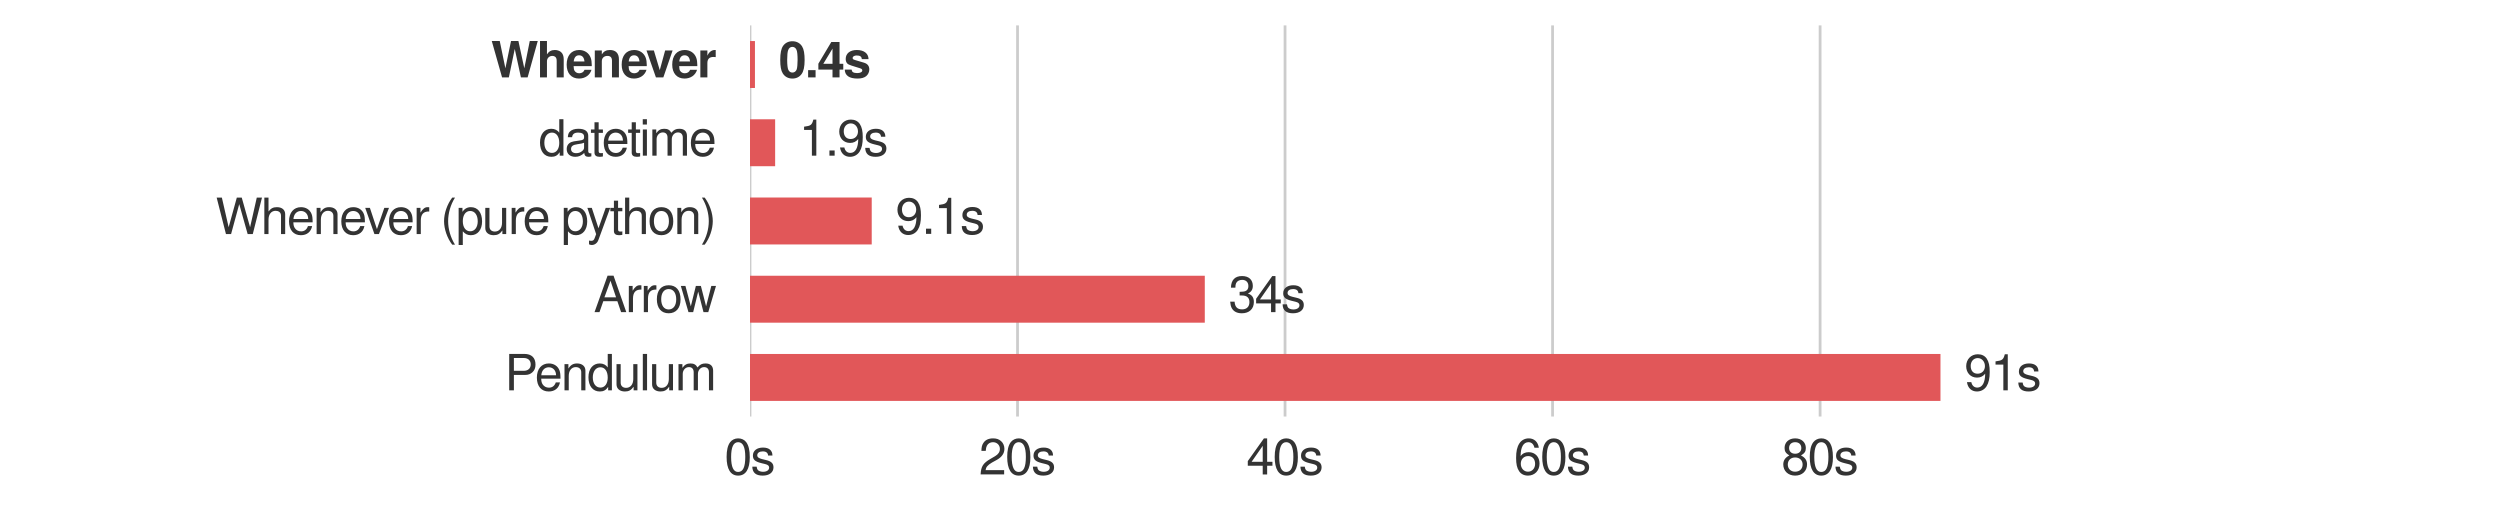
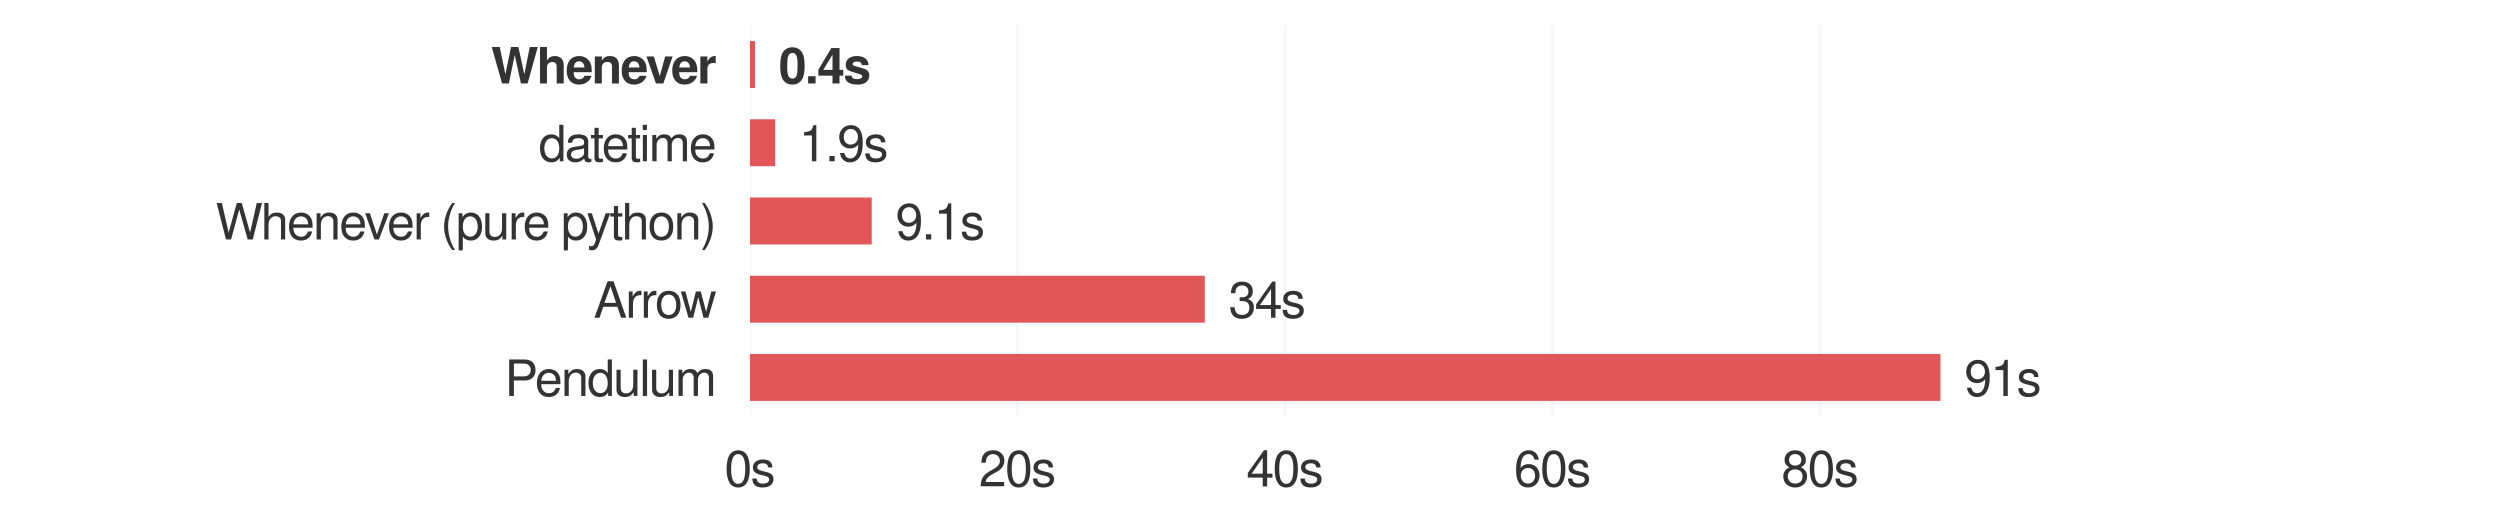
<svg xmlns="http://www.w3.org/2000/svg" width="450pt" height="91.44pt" viewBox="0 0 450 91.44" version="1.1">
  <defs>
    <style type="text/css">*{stroke-linejoin: round; stroke-linecap: butt}</style>
  </defs>
  <g id="figure_1">
    <g id="patch_1">
-       <path d="M 0 91.44  L 450 91.44  L 450 0  L 0 0  L 0 91.44  z " style="fill: none; opacity: 0" />
+       <path d="M 0 91.44 L 450 91.44 L 450 0 L 0 0 L 0 91.44 z " style="fill: none; opacity: 0" />
    </g>
    <g id="axes_1">
      <g id="patch_2">
-         <path d="M 135 74.981  L 360 74.981  L 360 4.572  L 135 4.572  L 135 74.981  z " style="fill: none" />
+         <path d="M 135 74.981 L 360 74.981 L 360 4.572 L 135 4.572 L 135 74.981 z " style="fill: none" />
      </g>
      <g id="matplotlib.axis_1">
        <g id="xtick_1">
          <g id="line2d_1">
-             <path d="M 135 74.981  L 135 4.572  " clip-path="url(#p12b091b05b)" style="fill: none; stroke: #cccccc; stroke-width: 0.5; stroke-linecap: square" />
+             <path d="M 135 74.981 L 135 4.572 " clip-path="url(#p130c6dc873)" style="fill: none; stroke: #cccccc; stroke-opacity: 0.15; stroke-width: 0.5; stroke-linecap: square" />
          </g>
          <g id="line2d_2" />
          <g id="text_1">
-             <text style="font-size: 9px; font-family: -apple-system, BlinkMacSystemFont, 'Segoe UI', Helvetica, Arial, sans-serif; letter-spacing: -0.3px; text-anchor: middle; fill: #333333" x="135" y="85.407" transform="rotate(-0 135 85.40736)">0s</text>
+             <text style="font-size: 9px; font-family: -apple-system, BlinkMacSystemFont, 'Segoe UI', Helvetica, Arial, sans-serif; letter-spacing: -0.3px; text-anchor: middle; fill: #333333" x="135" y="87.549" transform="rotate(-0 135 87.5488)">0s</text>
          </g>
        </g>
        <g id="xtick_2">
          <g id="line2d_3">
-             <path d="M 183.154 74.981  L 183.154 4.572  " clip-path="url(#p12b091b05b)" style="fill: none; stroke: #cccccc; stroke-width: 0.5; stroke-linecap: square" />
+             <path d="M 183.154 74.981 L 183.154 4.572 " clip-path="url(#p130c6dc873)" style="fill: none; stroke: #cccccc; stroke-opacity: 0.15; stroke-width: 0.5; stroke-linecap: square" />
          </g>
          <g id="line2d_4" />
          <g id="text_2">
-             <text style="font-size: 9px; font-family: -apple-system, BlinkMacSystemFont, 'Segoe UI', Helvetica, Arial, sans-serif; letter-spacing: -0.3px; text-anchor: middle; fill: #333333" x="183.154" y="85.407" transform="rotate(-0 183.1541 85.40736)">20s</text>
+             <text style="font-size: 9px; font-family: -apple-system, BlinkMacSystemFont, 'Segoe UI', Helvetica, Arial, sans-serif; letter-spacing: -0.3px; text-anchor: middle; fill: #333333" x="183.154" y="87.549" transform="rotate(-0 183.1541 87.5488)">20s</text>
          </g>
        </g>
        <g id="xtick_3">
          <g id="line2d_5">
-             <path d="M 231.308 74.981  L 231.308 4.572  " clip-path="url(#p12b091b05b)" style="fill: none; stroke: #cccccc; stroke-width: 0.5; stroke-linecap: square" />
+             <path d="M 231.308 74.981 L 231.308 4.572 " clip-path="url(#p130c6dc873)" style="fill: none; stroke: #cccccc; stroke-opacity: 0.15; stroke-width: 0.5; stroke-linecap: square" />
          </g>
          <g id="line2d_6" />
          <g id="text_3">
-             <text style="font-size: 9px; font-family: -apple-system, BlinkMacSystemFont, 'Segoe UI', Helvetica, Arial, sans-serif; letter-spacing: -0.3px; text-anchor: middle; fill: #333333" x="231.308" y="85.407" transform="rotate(-0 231.3082 85.40736)">40s</text>
+             <text style="font-size: 9px; font-family: -apple-system, BlinkMacSystemFont, 'Segoe UI', Helvetica, Arial, sans-serif; letter-spacing: -0.3px; text-anchor: middle; fill: #333333" x="231.308" y="87.549" transform="rotate(-0 231.3082 87.5488)">40s</text>
          </g>
        </g>
        <g id="xtick_4">
          <g id="line2d_7">
-             <path d="M 279.462 74.981  L 279.462 4.572  " clip-path="url(#p12b091b05b)" style="fill: none; stroke: #cccccc; stroke-width: 0.5; stroke-linecap: square" />
+             <path d="M 279.462 74.981 L 279.462 4.572 " clip-path="url(#p130c6dc873)" style="fill: none; stroke: #cccccc; stroke-opacity: 0.15; stroke-width: 0.5; stroke-linecap: square" />
          </g>
          <g id="line2d_8" />
          <g id="text_4">
-             <text style="font-size: 9px; font-family: -apple-system, BlinkMacSystemFont, 'Segoe UI', Helvetica, Arial, sans-serif; letter-spacing: -0.3px; text-anchor: middle; fill: #333333" x="279.462" y="85.407" transform="rotate(-0 279.4623 85.40736)">60s</text>
+             <text style="font-size: 9px; font-family: -apple-system, BlinkMacSystemFont, 'Segoe UI', Helvetica, Arial, sans-serif; letter-spacing: -0.3px; text-anchor: middle; fill: #333333" x="279.462" y="87.549" transform="rotate(-0 279.4623 87.5488)">60s</text>
          </g>
        </g>
        <g id="xtick_5">
          <g id="line2d_9">
-             <path d="M 327.616 74.981  L 327.616 4.572  " clip-path="url(#p12b091b05b)" style="fill: none; stroke: #cccccc; stroke-width: 0.5; stroke-linecap: square" />
+             <path d="M 327.616 74.981 L 327.616 4.572 " clip-path="url(#p130c6dc873)" style="fill: none; stroke: #cccccc; stroke-opacity: 0.15; stroke-width: 0.5; stroke-linecap: square" />
          </g>
          <g id="line2d_10" />
          <g id="text_5">
-             <text style="font-size: 9px; font-family: -apple-system, BlinkMacSystemFont, 'Segoe UI', Helvetica, Arial, sans-serif; letter-spacing: -0.3px; text-anchor: middle; fill: #333333" x="327.616" y="85.407" transform="rotate(-0 327.6164 85.40736)">80s</text>
+             <text style="font-size: 9px; font-family: -apple-system, BlinkMacSystemFont, 'Segoe UI', Helvetica, Arial, sans-serif; letter-spacing: -0.3px; text-anchor: middle; fill: #333333" x="327.616" y="87.549" transform="rotate(-0 327.6164 87.5488)">80s</text>
          </g>
        </g>
      </g>
      <g id="matplotlib.axis_2">
        <g id="ytick_1">
          <g id="line2d_11" />
          <g id="text_6">
-             <text style="font-weight: 700; font-size: 9px; font-family: -apple-system, BlinkMacSystemFont, 'Segoe UI', Helvetica, Arial, sans-serif; letter-spacing: -0.3px; text-anchor: end; fill: #333333" x="129" y="13.94" transform="rotate(-0 129 13.93952)">Whenever</text>
+             <text style="font-weight: 700; font-size: 9px; font-family: -apple-system, BlinkMacSystemFont, 'Segoe UI', Helvetica, Arial, sans-serif; letter-spacing: -0.3px; text-anchor: end; fill: #333333" x="129" y="15.024" transform="rotate(-0 129 15.02388)">Whenever</text>
          </g>
        </g>
        <g id="ytick_2">
          <g id="line2d_12" />
          <g id="text_7">
-             <text style="font-size: 9px; font-family: -apple-system, BlinkMacSystemFont, 'Segoe UI', Helvetica, Arial, sans-serif; letter-spacing: -0.3px; text-anchor: end; fill: #333333" x="129" y="28.021" transform="rotate(-0 129 28.02128)">datetime</text>
+             <text style="font-size: 9px; font-family: -apple-system, BlinkMacSystemFont, 'Segoe UI', Helvetica, Arial, sans-serif; letter-spacing: -0.3px; text-anchor: end; fill: #333333" x="129" y="29.02" transform="rotate(-0 129 29.02014)">datetime</text>
          </g>
        </g>
        <g id="ytick_3">
          <g id="line2d_13" />
          <g id="text_8">
-             <text style="font-size: 9px; font-family: -apple-system, BlinkMacSystemFont, 'Segoe UI', Helvetica, Arial, sans-serif; letter-spacing: -0.3px; text-anchor: end; fill: #333333" x="129" y="42.134" transform="rotate(-0 129 42.13398)">Whenever (pure python)</text>
+             <text style="font-size: 9px; font-family: -apple-system, BlinkMacSystemFont, 'Segoe UI', Helvetica, Arial, sans-serif; letter-spacing: -0.3px; text-anchor: end; fill: #333333" x="129" y="43.102" transform="rotate(-0 129 43.1019)">Whenever (pure python)</text>
          </g>
        </g>
        <g id="ytick_4">
          <g id="line2d_14" />
          <g id="text_9">
-             <text style="font-size: 9px; font-family: -apple-system, BlinkMacSystemFont, 'Segoe UI', Helvetica, Arial, sans-serif; letter-spacing: -0.3px; text-anchor: end; fill: #333333" x="129" y="56.185" transform="rotate(-0 129 56.1848)">Arrow</text>
+             <text style="font-size: 9px; font-family: -apple-system, BlinkMacSystemFont, 'Segoe UI', Helvetica, Arial, sans-serif; letter-spacing: -0.3px; text-anchor: end; fill: #333333" x="129" y="57.184" transform="rotate(-0 129 57.18366)">Arrow</text>
          </g>
        </g>
        <g id="ytick_5">
          <g id="line2d_15" />
          <g id="text_10">
-             <text style="font-size: 9px; font-family: -apple-system, BlinkMacSystemFont, 'Segoe UI', Helvetica, Arial, sans-serif; letter-spacing: -0.3px; text-anchor: end; fill: #333333" x="129" y="70.267" transform="rotate(-0 129 70.26656)">Pendulum</text>
+             <text style="font-size: 9px; font-family: -apple-system, BlinkMacSystemFont, 'Segoe UI', Helvetica, Arial, sans-serif; letter-spacing: -0.3px; text-anchor: end; fill: #333333" x="129" y="71.265" transform="rotate(-0 129 71.26542)">Pendulum</text>
          </g>
        </g>
      </g>
      <g id="patch_3">
-         <path d="M 135 15.837  L 135.891 15.837  L 135.891 7.388  L 135 7.388  z " clip-path="url(#p12b091b05b)" style="fill: #e15759" />
+         <path d="M 135 15.837 L 135.891 15.837 L 135.891 7.388 L 135 7.388 z " clip-path="url(#p130c6dc873)" style="fill: #e15759" />
      </g>
      <g id="patch_4">
-         <path d="M 135 29.919  L 139.526 29.919  L 139.526 21.47  L 135 21.47  z " clip-path="url(#p12b091b05b)" style="fill: #e15759" />
+         <path d="M 135 29.919 L 139.526 29.919 L 139.526 21.47 L 135 21.47 z " clip-path="url(#p130c6dc873)" style="fill: #e15759" />
      </g>
      <g id="patch_5">
-         <path d="M 135 44.001  L 156.91 44.001  L 156.91 35.552  L 135 35.552  z " clip-path="url(#p12b091b05b)" style="fill: #e15759" />
+         <path d="M 135 44.001 L 156.91 44.001 L 156.91 35.552 L 135 35.552 z " clip-path="url(#p130c6dc873)" style="fill: #e15759" />
      </g>
      <g id="patch_6">
-         <path d="M 135 58.083  L 216.862 58.083  L 216.862 49.634  L 135 49.634  z " clip-path="url(#p12b091b05b)" style="fill: #e15759" />
+         <path d="M 135 58.083 L 216.862 58.083 L 216.862 49.634 L 135 49.634 z " clip-path="url(#p130c6dc873)" style="fill: #e15759" />
      </g>
      <g id="patch_7">
-         <path d="M 135 72.164  L 349.286 72.164  L 349.286 63.715  L 135 63.715  z " clip-path="url(#p12b091b05b)" style="fill: #e15759" />
+         <path d="M 135 72.164 L 349.286 72.164 L 349.286 63.715 L 135 63.715 z " clip-path="url(#p130c6dc873)" style="fill: #e15759" />
      </g>
      <g id="text_11">
-         <text style="font-weight: 700; font-size: 9px; font-family: -apple-system, BlinkMacSystemFont, 'Segoe UI', Helvetica, Arial, sans-serif; letter-spacing: -0.3px; text-anchor: start; fill: #333333" x="140.177" y="13.94" transform="rotate(-0 140.1766 13.93952)">0.4s</text>
+         <text style="font-weight: 700; font-size: 9px; font-family: -apple-system, BlinkMacSystemFont, 'Segoe UI', Helvetica, Arial, sans-serif; letter-spacing: -0.3px; text-anchor: start; fill: #333333" x="140.177" y="15.024" transform="rotate(-0 140.1766 15.02388)">0.4s</text>
      </g>
      <g id="text_12">
-         <text style="font-size: 9px; font-family: -apple-system, BlinkMacSystemFont, 'Segoe UI', Helvetica, Arial, sans-serif; letter-spacing: -0.3px; text-anchor: start; fill: #333333" x="143.812" y="28.021" transform="rotate(-0 143.8122 28.02128)">1.9s</text>
+         <text style="font-size: 9px; font-family: -apple-system, BlinkMacSystemFont, 'Segoe UI', Helvetica, Arial, sans-serif; letter-spacing: -0.3px; text-anchor: start; fill: #333333" x="143.812" y="29.02" transform="rotate(-0 143.8122 29.02014)">1.9s</text>
      </g>
      <g id="text_13">
-         <text style="font-size: 9px; font-family: -apple-system, BlinkMacSystemFont, 'Segoe UI', Helvetica, Arial, sans-serif; letter-spacing: -0.3px; text-anchor: start; fill: #333333" x="161.196" y="42.103" transform="rotate(-0 161.1958 42.10304)">9.1s</text>
+         <text style="font-size: 9px; font-family: -apple-system, BlinkMacSystemFont, 'Segoe UI', Helvetica, Arial, sans-serif; letter-spacing: -0.3px; text-anchor: start; fill: #333333" x="161.196" y="43.102" transform="rotate(-0 161.1958 43.1019)">9.1s</text>
      </g>
      <g id="text_14">
-         <text style="font-size: 9px; font-family: -apple-system, BlinkMacSystemFont, 'Segoe UI', Helvetica, Arial, sans-serif; letter-spacing: -0.3px; text-anchor: start; fill: #333333" x="221.148" y="56.185" transform="rotate(-0 221.1477 56.1848)">34s</text>
+         <text style="font-size: 9px; font-family: -apple-system, BlinkMacSystemFont, 'Segoe UI', Helvetica, Arial, sans-serif; letter-spacing: -0.3px; text-anchor: start; fill: #333333" x="221.148" y="57.184" transform="rotate(-0 221.1477 57.18366)">34s</text>
      </g>
      <g id="text_15">
-         <text style="font-size: 9px; font-family: -apple-system, BlinkMacSystemFont, 'Segoe UI', Helvetica, Arial, sans-serif; letter-spacing: -0.3px; text-anchor: start; fill: #333333" x="353.571" y="70.267" transform="rotate(-0 353.5714 70.26656)">91s</text>
+         <text style="font-size: 9px; font-family: -apple-system, BlinkMacSystemFont, 'Segoe UI', Helvetica, Arial, sans-serif; letter-spacing: -0.3px; text-anchor: start; fill: #333333" x="353.571" y="71.265" transform="rotate(-0 353.5714 71.26542)">91s</text>
      </g>
    </g>
  </g>
  <defs>
-     <clipPath id="p12b091b05b">
+     <clipPath id="p130c6dc873">
      <rect x="135" y="4.572" width="225" height="70.409" />
    </clipPath>
  </defs>
</svg>
